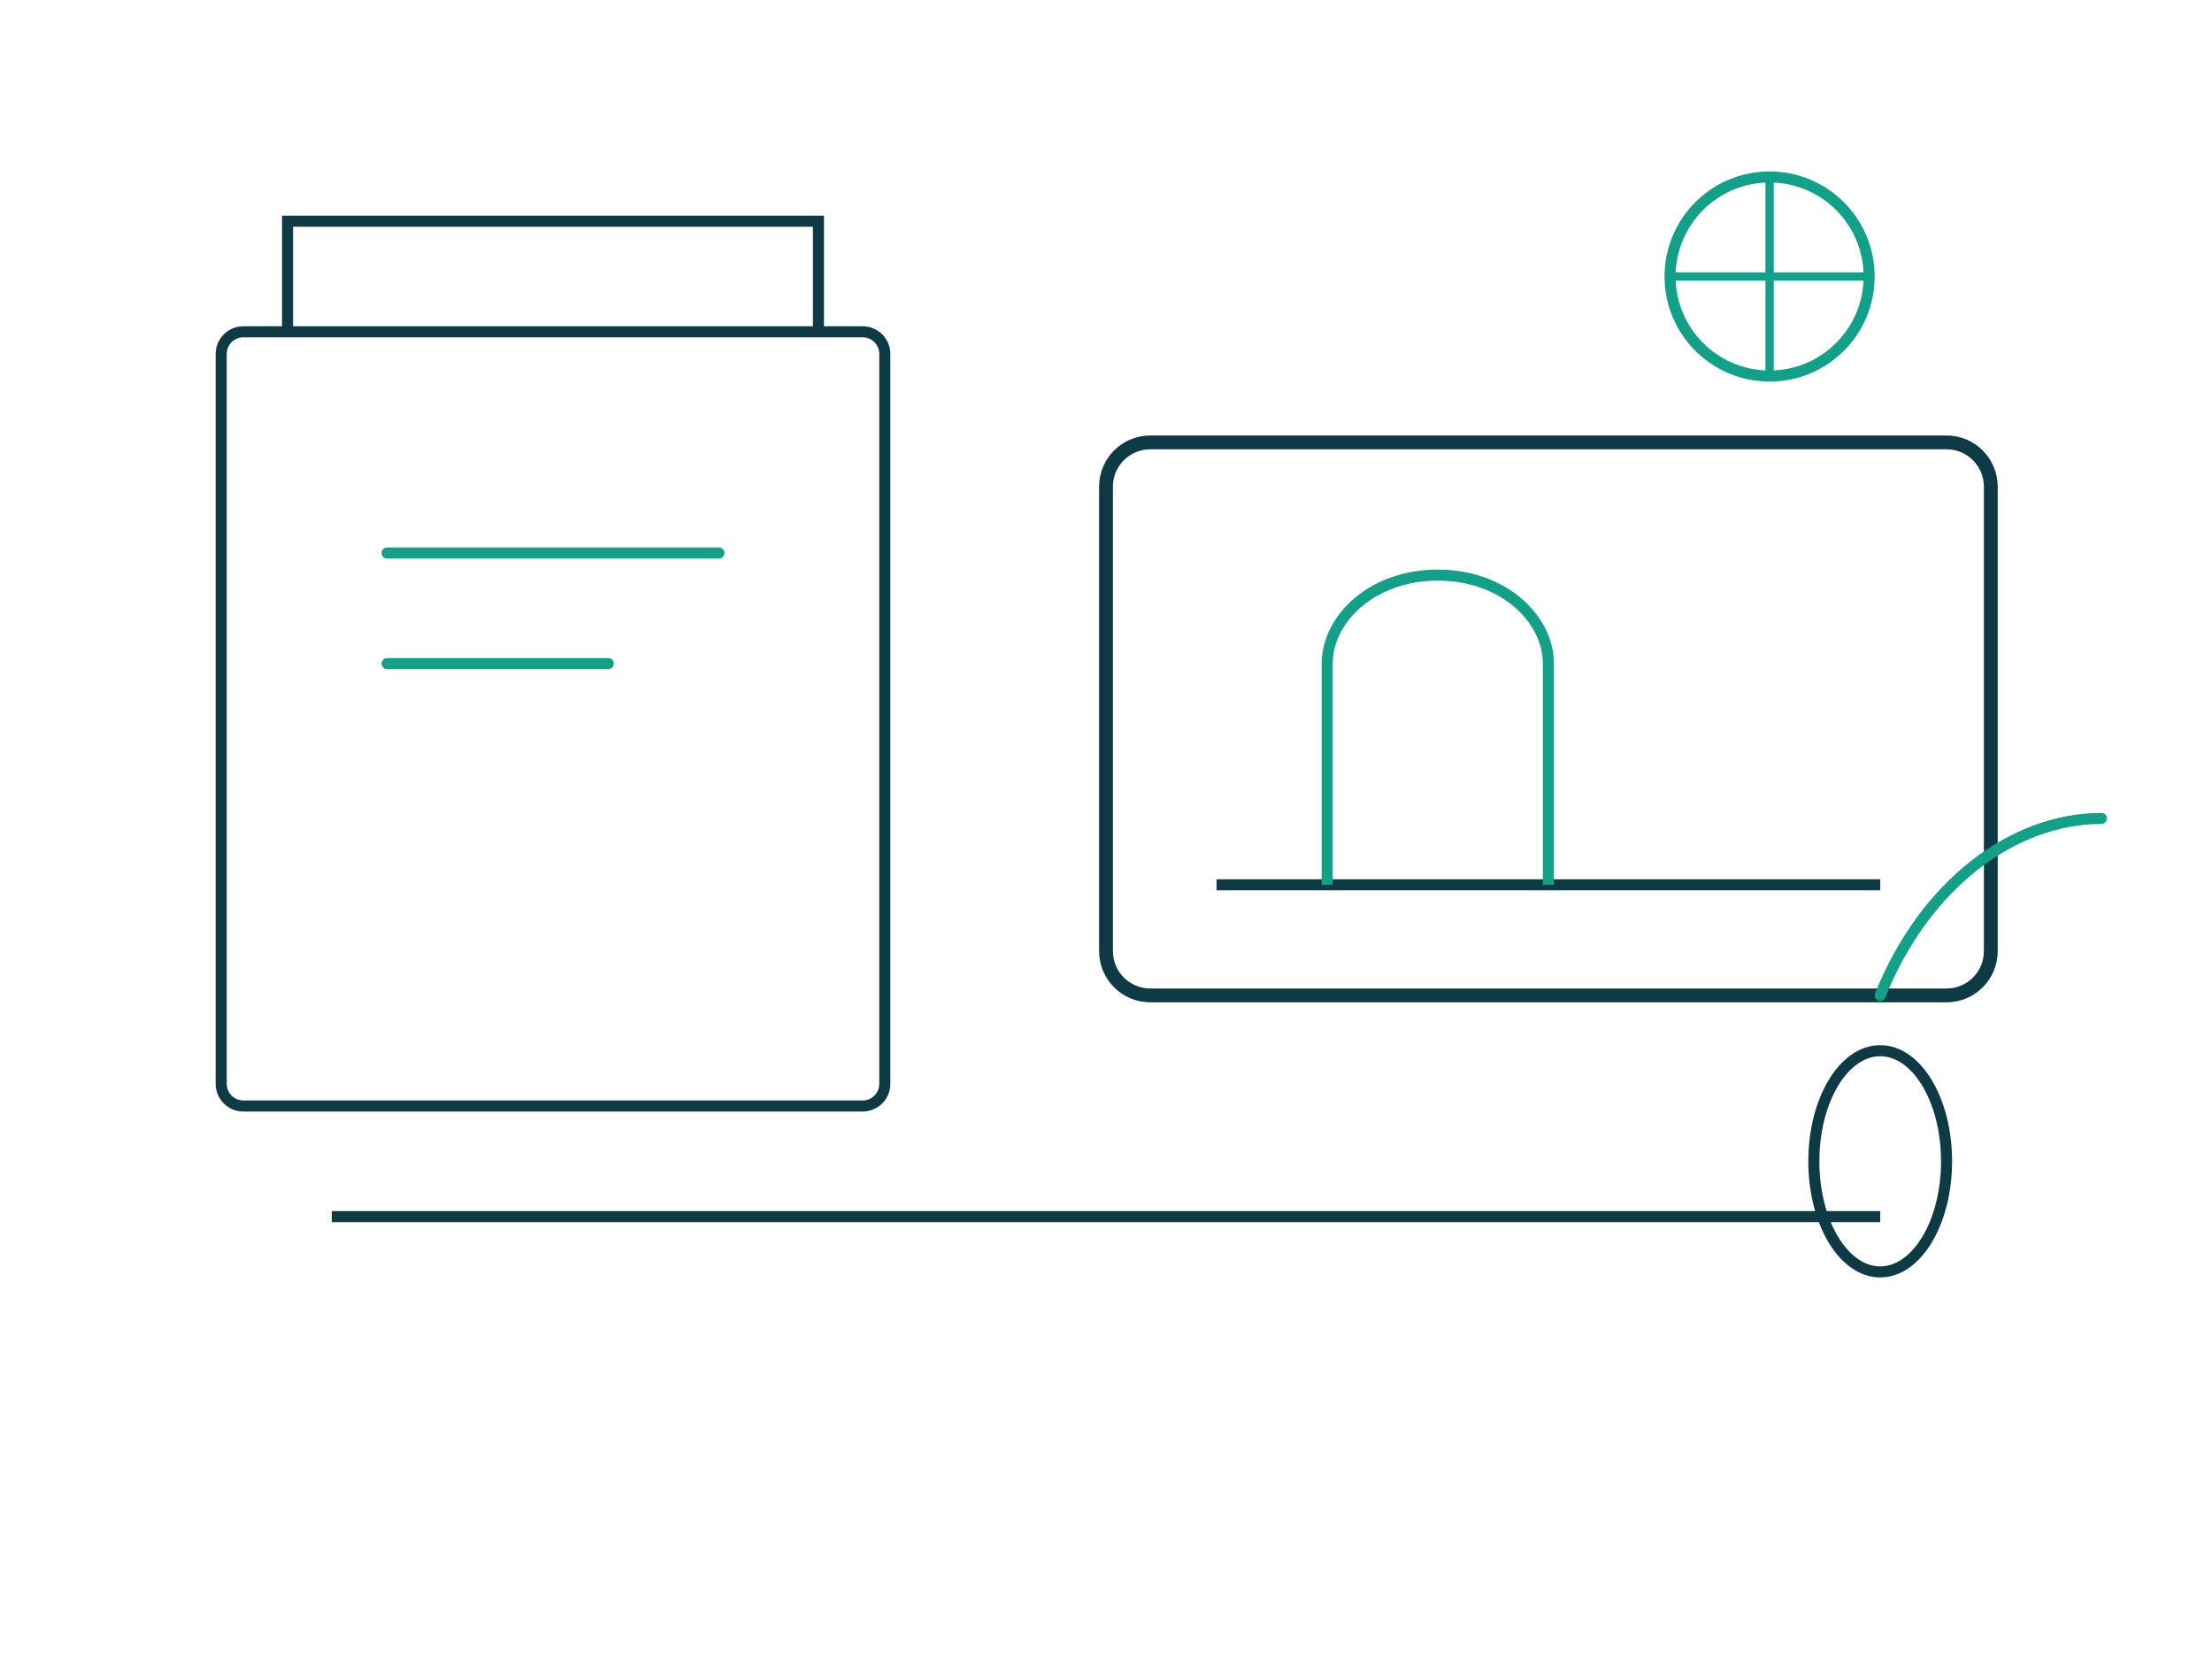
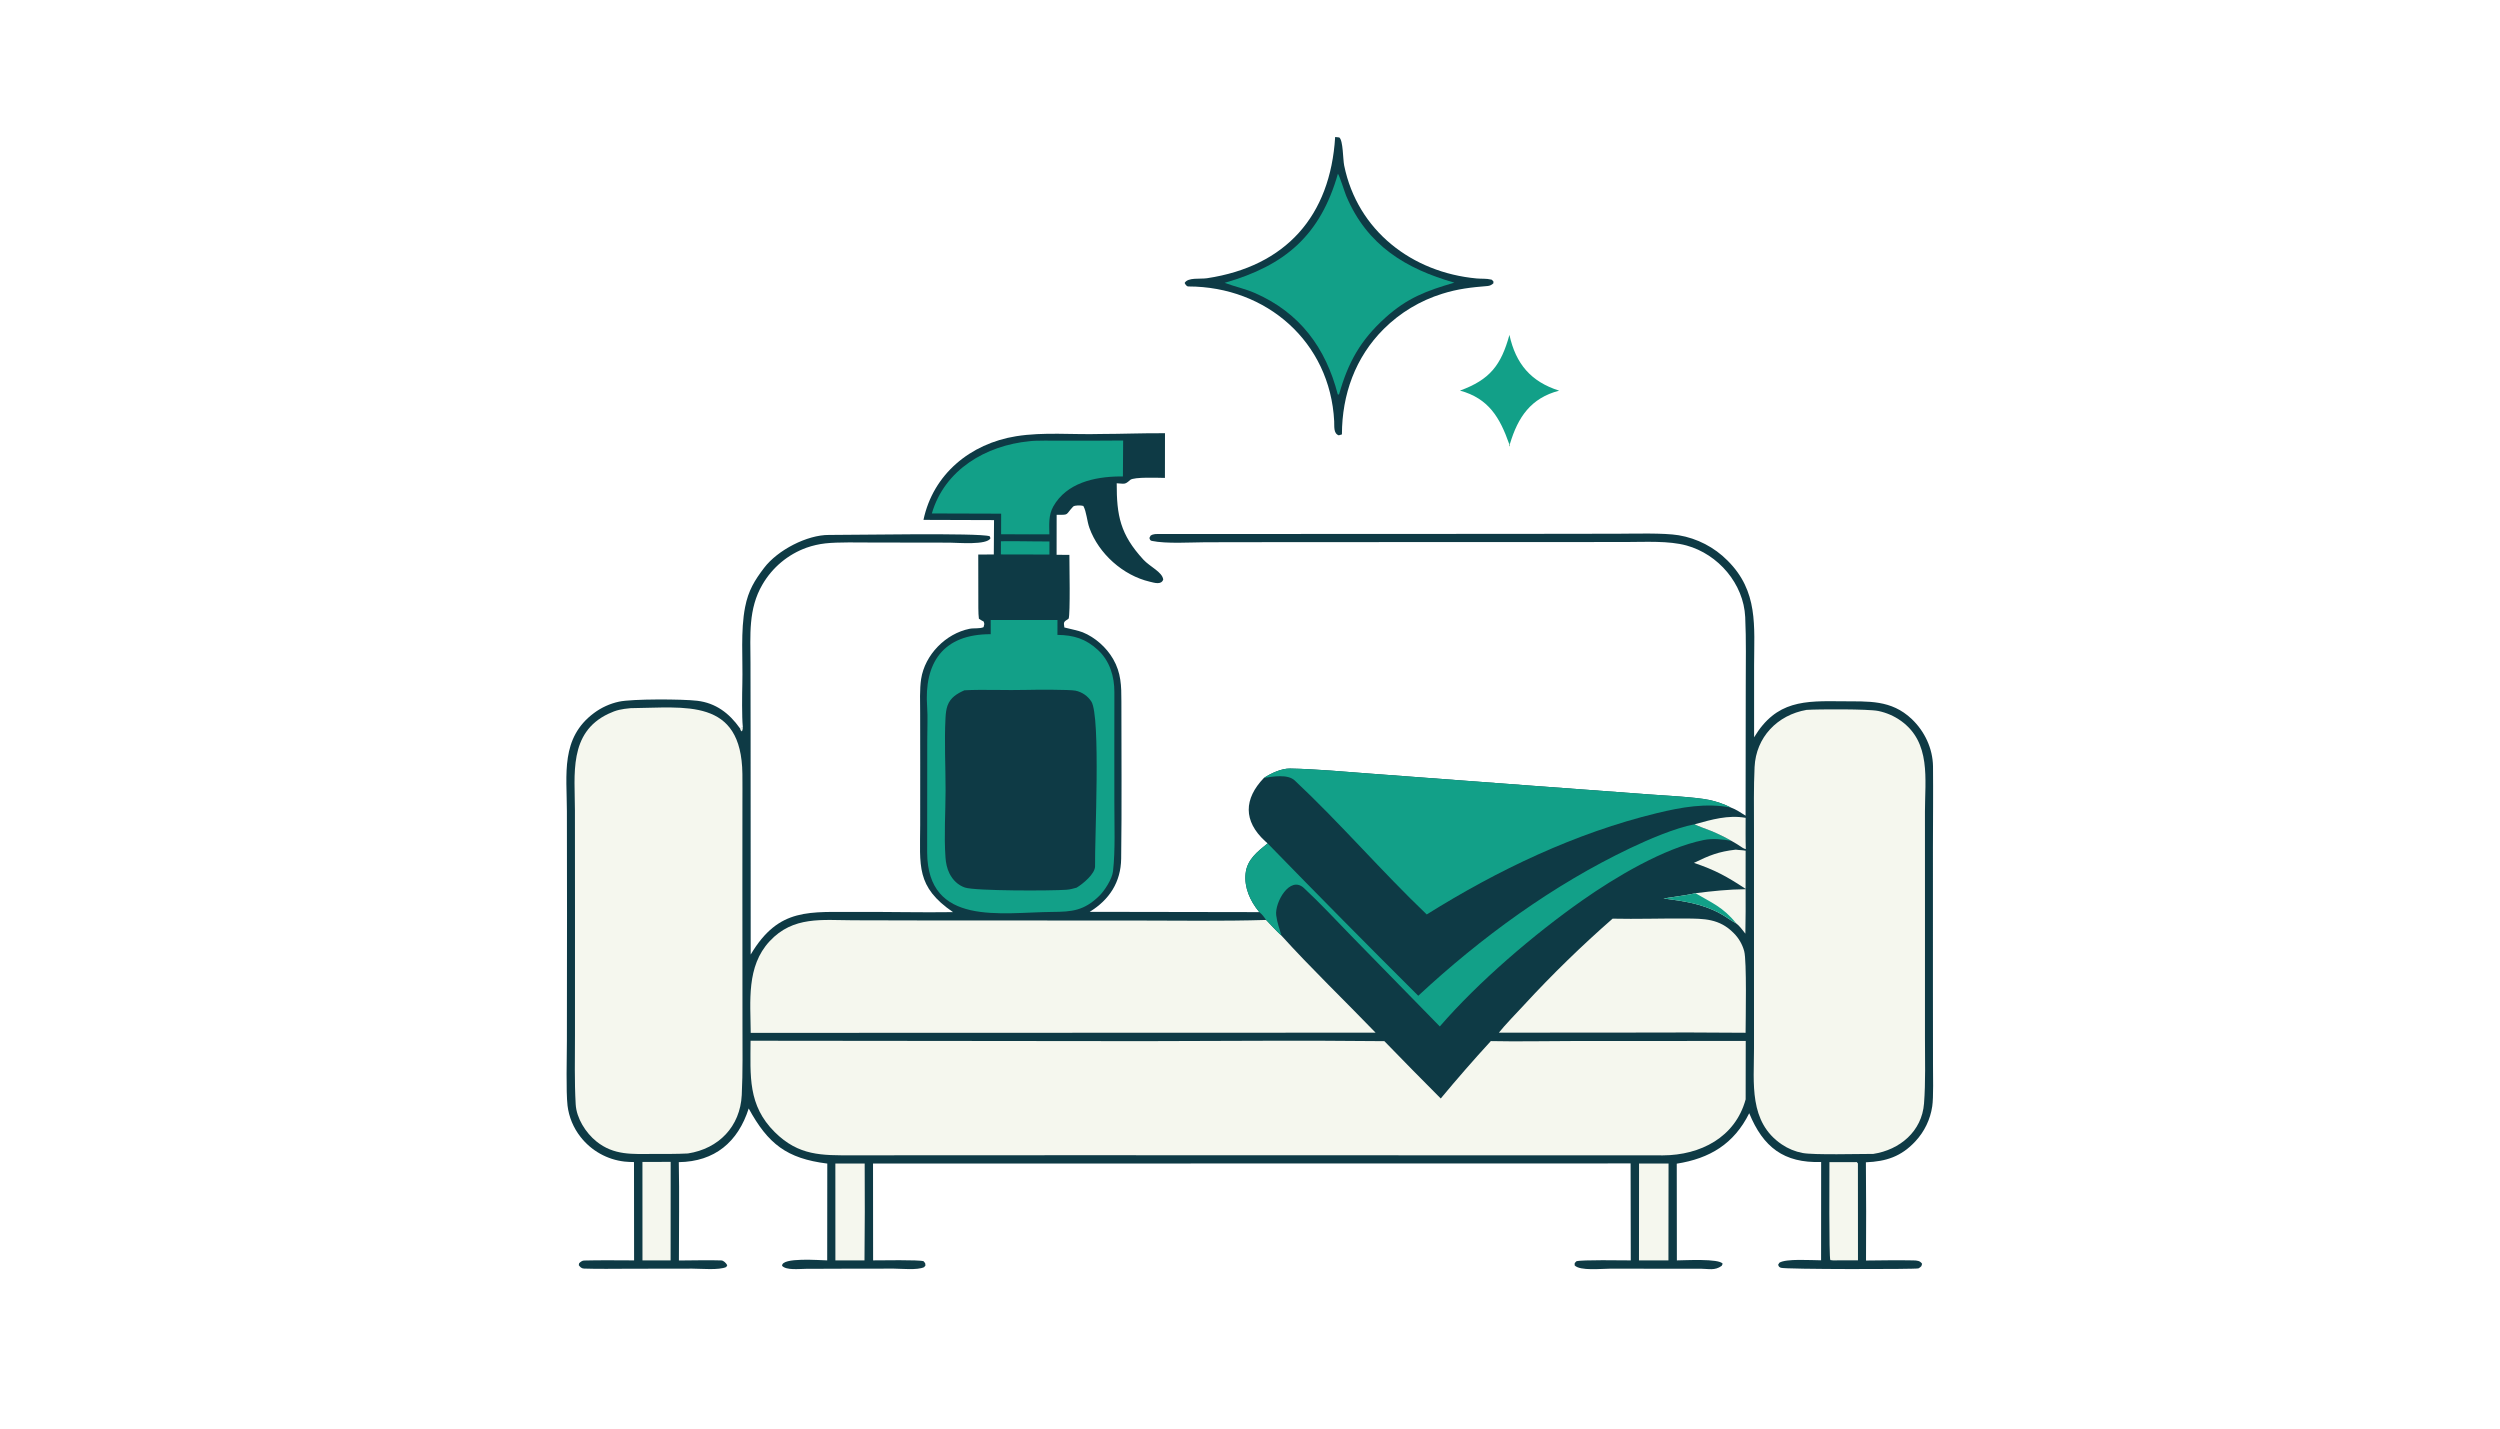
- <svg xmlns="http://www.w3.org/2000/svg" viewBox="0 0 400 300" fill="none">
-   <rect x="40" y="60" width="120" height="140" rx="4" stroke="#0E3A45" stroke-width="2" />
-   <path d="M52 60V40h96v20" stroke="#0E3A45" stroke-width="2" />
-   <path d="M70 100h60M70 120h40" stroke="#12A088" stroke-width="2" stroke-linecap="round" />
-   <rect x="200" y="80" width="160" height="100" rx="8" stroke="#0E3A45" stroke-width="2.5" />
-   <path d="M220 160h120" stroke="#0E3A45" stroke-width="2" />
-   <path d="M240 160v-40c0-8 8-16 20-16s20 8 20 16v40" stroke="#12A088" stroke-width="2" />
-   <circle cx="320" cy="50" r="18" stroke="#12A088" stroke-width="2" />
-   <path d="M320 32v36M302 50h36" stroke="#12A088" stroke-width="1.5" stroke-linecap="round" />
-   <path d="M60 220h280" stroke="#0E3A45" stroke-width="2" />
-   <path d="M340 180c8-20 24-32 40-32" stroke="#12A088" stroke-width="2" stroke-linecap="round" />
-   <ellipse cx="340" cy="210" rx="12" ry="20" stroke="#0E3A45" stroke-width="2" />
+ <svg xmlns="http://www.w3.org/2000/svg" version="1.1" style="display: block;" viewBox="0 0 2688 1536" width="2688" height="1536" preserveAspectRatio="none">
+   <path transform="translate(0,0)" fill="rgb(14,58,69)" d="M 992.921 558.975 C 1003.25 509.886 1043.28 476.959 1092.5 469.039 C 1122.16 464.266 1153.63 467.522 1183.62 466.62 C 1206.7 466.595 1229.92 465.592 1252.6 465.803 L 1252.53 513.848 C 1246.97 513.843 1218.96 512.503 1215.09 516.095 C 1209.18 521.575 1208.75 519.933 1200.69 519.619 C 1200.62 554.257 1204.37 574.52 1229.37 601.717 C 1236.46 609.432 1249.85 615.065 1250.7 623.169 C 1248.5 629.149 1241.27 626.624 1236.19 625.434 C 1207.48 618.7 1181.34 595.357 1171.35 567.63 C 1168.64 560.094 1168.27 550.317 1164.78 543.971 C 1162.29 543.188 1155.33 543.103 1153.79 544.742 C 1145.17 553.914 1149.94 553.652 1136.11 553.484 L 1136.05 596.527 L 1149.8 596.597 C 1149.84 605.753 1150.88 660.573 1148.99 665.161 C 1143.89 668.716 1143.34 668.223 1144.4 674.65 C 1149.77 676.111 1159.45 677.945 1164.1 679.839 C 1177.47 685.276 1189.61 696.084 1196.84 708.582 C 1205.46 723.491 1205.73 737.484 1205.72 754.19 C 1205.7 810.533 1206.25 866.963 1205.48 923.3 C 1205.14 948.4 1192.74 967.522 1171.61 980.401 L 1354.03 980.711 L 1353.44 980.002 C 1344.15 968.63 1337.69 954.326 1339.23 939.339 C 1340.8 924.086 1352 915.776 1362.94 906.786 C 1362.01 905.989 1361.09 905.173 1360.18 904.338 C 1336.71 882.757 1337.27 859.014 1358.98 836.396 C 1366.62 831.388 1377.88 826.165 1387.04 826.335 C 1415.4 826.859 1445.7 829.749 1474.04 831.836 L 1644.58 844.589 L 1772.01 854.043 C 1788.78 855.305 1823.1 856.965 1837.75 860.107 C 1845.91 861.827 1853.81 864.594 1861.26 868.339 C 1866.59 870.255 1871.99 873.948 1876.85 876.996 L 1877.03 737.79 C 1877.05 713.103 1877.58 688.026 1876.45 663.517 C 1874.8 627.698 1847.49 595.897 1813.34 586.515 C 1794.16 581.245 1768.8 582.76 1748.65 582.765 L 1685.05 582.816 L 1388.42 582.889 L 1296 583.033 C 1280.34 583.102 1254.25 584.869 1238.36 581.567 C 1236.57 581.196 1236.34 579.9 1235.84 578.404 L 1237.14 575.914 C 1240.18 573.846 1243.31 574.189 1247.12 574.187 C 1374.15 574.12 1501.27 574.115 1628.29 574.024 L 1739.6 573.868 C 1757.31 573.835 1788.71 572.83 1804.96 575.511 C 1824.86 578.865 1843.21 588.373 1857.42 602.699 C 1890.73 635.772 1886.06 673.069 1886 715.574 L 1886 792.754 C 1909.99 752.931 1940.27 753.546 1981.27 754.02 C 2008.71 754.337 2033.3 752.063 2055.48 773.088 C 2069.43 786.313 2078.1 804.804 2078.37 823.976 C 2078.64 852.701 2078.35 881.428 2078.29 910.15 L 2078.28 1064.27 L 2078.36 1144.73 C 2078.38 1155.4 2078.99 1180.14 2077.54 1189.56 C 2075.45 1203.59 2069.17 1216.66 2059.52 1227.05 C 2044.27 1243.56 2027.94 1248.83 2006.2 1249.7 C 2006.54 1284.91 2006.58 1320.11 2006.34 1355.32 C 2023.13 1355.15 2040.31 1354.83 2057.1 1355.18 C 2061.06 1355.26 2064.43 1355.41 2066.63 1358.86 L 2065.87 1361.34 C 2064.91 1362.28 2063.97 1363.22 2062.73 1363.76 C 2060.3 1364.82 1918.82 1364.87 1914.78 1363.11 C 1912.7 1362.21 1912.6 1361.86 1911.86 1359.87 L 1913.15 1357.71 C 1920.27 1353.09 1947.31 1355.04 1958.03 1355.08 L 1958.1 1249.38 C 1917.95 1250.68 1895.74 1233.42 1880.77 1196.93 C 1864.38 1229.96 1838.3 1245.6 1802.85 1251.19 L 1802.97 1355.18 C 1811.09 1355.13 1848.38 1352.97 1852.25 1358.77 L 1851.12 1361.06 C 1843.69 1366.42 1837.2 1364.18 1828.48 1364.11 L 1792.69 1364.13 L 1731.43 1364.07 C 1722.19 1364.06 1698.75 1366.69 1693.08 1360.55 C 1693.14 1357.3 1692.63 1358.75 1694.91 1356.14 C 1699.73 1354.38 1744.87 1355.14 1753.4 1355.17 L 1753.22 1250.92 L 938.673 1251.05 L 938.763 1355.16 C 946.516 1355.15 988.559 1354.38 993.045 1356.08 C 995.225 1358.85 994.643 1357.34 995.034 1360.7 L 993.555 1362.5 C 986.166 1365.85 969.686 1364.09 960.997 1364.02 L 911.928 1364.08 L 866.492 1364.25 C 859.316 1364.28 845.411 1366.01 840.925 1361.04 C 840.134 1351.54 881.988 1355.09 889.404 1355.18 L 889.495 1251.08 C 845.84 1245.63 825.786 1229.91 805.005 1191.83 C 793.486 1227.98 768.446 1248.98 729.839 1249.54 C 730.559 1283.95 729.95 1320.69 729.964 1355.28 C 743.548 1355.28 761.897 1354.7 775.542 1355.22 C 777.939 1355.31 780.608 1357.9 781.942 1360.38 L 780.845 1362.3 C 773.271 1365.9 753.345 1364.03 744.349 1364.03 L 676.63 1364.14 C 661.267 1364.15 643.399 1364.51 627.87 1363.97 C 625.124 1363.87 623.704 1362.17 622.299 1360.29 L 622.72 1358.2 C 624.072 1356.87 625.971 1355.38 627.887 1355.32 C 645.195 1354.85 664.643 1355.13 681.774 1355.17 L 681.674 1249.45 C 678.299 1249.39 674.938 1249.3 671.579 1248.94 C 652.865 1246.84 635.788 1237.28 624.211 1222.43 C 616.534 1212.67 611.685 1201 610.196 1188.68 C 608.473 1173.26 609.502 1136.07 609.52 1118.88 L 609.653 982.484 L 609.519 872.083 C 609.442 832.48 602.607 793.436 638.685 766.636 C 646.687 760.68 655.874 756.51 665.625 754.409 C 679.763 751.358 733.512 751.543 749.633 753.468 C 769.557 755.847 783.999 766.754 795.514 782.972 L 798.749 782.337 L 798.641 781.25 C 797.607 770.315 797.873 746.902 798.163 735.161 C 798.819 708.56 796.113 678.434 801.152 652.674 C 804.633 634.875 811.357 624.019 821.564 610.597 C 836.208 591.34 867.893 575.031 891.248 575.175 C 913.148 575.311 1053.2 572.669 1064.09 576.56 L 1065 578.666 C 1061.24 586.32 1029.98 583.528 1021.12 583.452 L 938.246 583.323 C 923.88 583.322 901.096 582.71 887.442 584.25 C 880.547 585.025 873.762 586.576 867.216 588.874 C 847.242 596.077 830.449 610.095 819.791 628.46 C 804.345 654.768 806.881 683.12 806.93 712.305 L 807.058 788.914 L 807.143 1026.35 C 837.581 975.041 870.649 980.854 923.126 980.531 C 956.686 980.325 991.173 981.225 1024.68 980.72 C 984.631 953.266 989.324 930.947 989.382 886.701 L 989.407 820.329 L 989.347 766.596 C 989.328 755.447 988.709 740.947 990.401 730.014 C 994.424 704.018 1016.8 681.246 1042.48 676.071 C 1047.08 675.143 1053.76 676.175 1057.54 674.299 C 1058.4 670.504 1058.69 671.596 1057.65 668.295 C 1055.57 667.202 1054.46 666.624 1052.5 665.235 C 1051.71 659.821 1051.93 648.089 1051.89 642.184 L 1051.82 596.261 L 1068.54 596.148 L 1068.78 559.22 L 992.921 558.975 z" />
+   <path transform="translate(0,0)" fill="rgb(245,247,238)" d="M 1361.36 989.124 C 1366.23 994.228 1372.61 1001.31 1377.74 1005.87 C 1408.37 1039.81 1446.7 1076.78 1479.04 1110.33 L 807.179 1110.54 C 806.929 1076.55 802.353 1039.11 827.499 1012.02 C 852.812 984.762 883.876 989.385 917.609 989.492 L 1002.21 989.686 L 1218.93 989.746 C 1265.66 989.794 1314.84 990.541 1361.36 989.124 z" />
+   <path transform="translate(0,0)" fill="rgb(18,160,136)" d="M 1358.98 836.396 C 1366.62 831.388 1377.88 826.165 1387.04 826.335 C 1415.4 826.859 1445.7 829.749 1474.04 831.836 L 1644.58 844.589 L 1772.01 854.043 C 1788.78 855.305 1823.1 856.965 1837.75 860.107 C 1845.91 861.827 1853.81 864.594 1861.26 868.339 C 1834.61 863.064 1807.58 867.948 1781.56 874.266 C 1693.69 895.6 1610.29 935.545 1534.02 983.226 C 1485.74 937.161 1440.91 884.893 1392.09 839.166 C 1384.51 832.064 1368.45 834.936 1358.98 836.396 z" />
+   <path transform="translate(0,0)" fill="rgb(18,160,136)" d="M 1524.91 1070.65 C 1592.37 1007.93 1669.64 951.541 1752.95 911.855 C 1772.19 902.692 1800.87 890.306 1821.98 886.272 C 1825.12 888.028 1835.83 891.819 1839.72 893.37 C 1847.24 896.452 1854.54 900.028 1861.59 904.075 C 1851.88 902.376 1841.61 901.211 1831.82 903.192 C 1788.99 911.864 1736.43 943.399 1701.25 968.104 C 1649.13 1004.71 1589.82 1055.45 1548.08 1103.64 L 1453.01 1006.4 C 1436.29 989.246 1419.3 970.873 1401.95 954.801 C 1386.91 940.875 1370.41 970.57 1372.18 984.145 C 1373.35 993.184 1375.62 997.713 1377.74 1005.87 C 1372.61 1001.31 1366.23 994.228 1361.36 989.124 C 1358.7 985.459 1357.59 983.677 1354.03 980.711 L 1353.44 980.002 C 1344.15 968.63 1337.69 954.326 1339.23 939.339 C 1340.8 924.086 1352 915.776 1362.94 906.786 C 1416.51 961.826 1470.5 1016.45 1524.91 1070.65 z" />
+   <path transform="translate(0,0)" fill="rgb(245,247,238)" d="M 1821.98 886.272 C 1840.45 881.226 1857.86 876.021 1876.9 879.325 C 1876.92 890.255 1876.71 902.105 1877.07 912.934 C 1875.31 912.493 1875.41 912.522 1873.76 911.623 C 1870.1 909.137 1865.46 906.148 1861.59 904.075 C 1854.54 900.028 1847.24 896.452 1839.72 893.37 C 1835.83 891.819 1825.12 888.028 1821.98 886.272 z" />
+   <path transform="translate(0,0)" fill="rgb(245,247,238)" d="M 795.514 782.972 L 798.749 782.337 C 798.6 783.06 798.372 785.949 797.509 786.344 C 796.432 785.932 795.861 783.929 795.514 782.972 z" />
+   <path transform="translate(0,0)" fill="rgb(245,247,238)" d="M 807.009 1119 L 1230.2 1119.44 C 1315.71 1119.27 1403.1 1118.51 1488.49 1119.46 C 1508.54 1140.16 1528.74 1160.7 1549.1 1181.09 C 1566.54 1160.08 1584.5 1139.5 1602.94 1119.38 C 1631.3 1120.03 1662.88 1119.3 1691.58 1119.3 L 1877.02 1119.22 L 1876.92 1182.04 C 1865.73 1223.02 1828.17 1242.03 1788.12 1242.25 L 1159.79 1242.09 L 972.804 1242.17 L 916.454 1242.21 C 883.554 1242.24 858.905 1242.9 833.064 1217.3 C 803.858 1188.37 806.884 1156.67 807.009 1119 z" />
+   <path transform="translate(0,0)" fill="rgb(245,247,238)" d="M 1942.45 763.266 C 1955.46 762.448 2008.74 762.235 2019.38 764.412 C 2028.18 766.187 2036.51 769.795 2043.82 775 C 2076.43 798.282 2069.7 837.732 2069.7 872.838 L 2069.73 982.93 L 2069.72 1115.45 C 2069.71 1138.91 2070.49 1163.22 2068.71 1186.51 C 2066.41 1216.51 2042.61 1236.3 2014.19 1240.68 C 1999.1 1240.67 1950.24 1241.97 1938.17 1239.71 C 1930.16 1238.2 1922.55 1235.06 1915.8 1230.48 C 1880.1 1206.34 1885.93 1164.46 1885.91 1127.22 L 1885.89 1019.35 L 1885.89 891.114 C 1885.89 869.023 1885.47 846.832 1886.52 824.776 C 1888.05 792.519 1911.12 768.741 1942.45 763.266 z" />
+   <path transform="translate(0,0)" fill="rgb(245,247,238)" d="M 677.989 761.426 C 736.947 760.919 797.262 749.848 798.231 832.239 C 798.353 842.63 798.26 853.37 798.251 863.786 L 798.205 952.269 L 798.308 1101.75 C 798.283 1126.92 798.778 1152.22 797.538 1177.34 C 795.863 1211.28 772.795 1235.05 739.672 1240.2 C 727.4 1240.84 715.108 1240.71 702.87 1240.73 C 680.026 1240.77 660.146 1242.52 641.222 1227.24 C 629.811 1218.04 619.843 1202.39 618.984 1187.37 C 617.585 1162.92 618.183 1137.5 618.211 1112.93 L 618.228 979.524 L 618.158 871.295 C 618.138 832.867 611.159 787.915 654.013 767.523 C 662.905 763.291 668.177 762.383 677.989 761.426 z" />
+   <path transform="translate(0,0)" fill="rgb(18,160,136)" d="M 1065.19 666.646 L 1136.99 666.644 L 1136.96 682.65 C 1154.33 682.782 1167.68 686.888 1180.69 699.05 C 1193.25 710.777 1198.24 727.321 1198.18 744.287 C 1198.01 783.934 1198.24 823.354 1198.16 863.07 C 1198.11 886.403 1199.32 913.965 1196.7 936.856 C 1195.75 945.13 1187.72 957.635 1181.7 963.468 C 1165.42 979.24 1152.59 980.324 1131.75 980.499 C 1076.19 980.953 997.362 996.415 996.878 916.56 L 996.98 795.538 C 996.947 784.745 997.652 770.73 996.88 760.241 C 993.404 713.015 1013.6 681.773 1065.22 681.879 L 1065.19 666.646 z" />
+   <path transform="translate(0,0)" fill="rgb(14,58,69)" d="M 1036.95 742.217 C 1057.13 741.099 1082.94 742.395 1103.68 741.782 C 1112.86 741.511 1150.65 741.326 1156.46 742.617 C 1163.45 744.1 1169.55 748.308 1173.42 754.308 C 1183.64 770.473 1176.93 903.607 1177.41 931.297 C 1177.55 939.474 1164.44 950.265 1157.57 954.408 C 1153.96 955.457 1150.45 956.386 1146.69 956.668 C 1130.62 957.872 1048.81 958.042 1037.58 954.317 C 1030.02 951.806 1024.3 946.063 1020.82 939.028 C 1018.18 933.679 1017.02 927.88 1016.59 921.961 C 1014.91 898.339 1016.64 873.661 1016.68 849.932 C 1016.72 823.952 1015.24 797.557 1016.62 771.641 C 1016.85 767.381 1017.32 762.614 1018.8 758.584 C 1021.94 749.979 1029.05 745.728 1036.95 742.217 z" />
+   <path transform="translate(0,0)" fill="rgb(245,247,238)" d="M 1733.87 987.744 C 1759.5 988.341 1786.32 987.393 1812.09 987.594 C 1832.19 987.75 1848.67 987.569 1864.15 1003.33 C 1869.54 1008.71 1873.41 1015.42 1875.38 1022.77 C 1878.2 1033.39 1876.92 1095.77 1876.86 1110.44 C 1836.74 1110.09 1796.62 1110.02 1756.5 1110.22 L 1611.58 1110.33 C 1616.85 1103.44 1632.36 1087.32 1638.88 1080.29 C 1668.86 1047.76 1700.57 1016.87 1733.87 987.744 z" />
+   <path transform="translate(0,0)" fill="rgb(18,160,136)" d="M 1106.75 474.417 C 1112.75 473.455 1133.86 473.829 1140.81 473.83 C 1163.08 473.881 1185.35 473.815 1207.61 473.631 L 1207.35 512.287 C 1206.05 512.264 1204.75 512.262 1203.44 512.28 C 1176.79 512.62 1146.72 519.216 1132.48 544.586 C 1127.21 553.977 1128.12 564.147 1128.29 574.518 L 1107.25 574.551 L 1076.39 574.412 L 1076.44 552.291 L 1001.92 552.063 C 1015.69 504.898 1060.05 478.96 1106.75 474.417 z" />
+   <path transform="translate(0,0)" fill="rgb(245,247,238)" d="M 1762.31 1251.02 L 1794.02 1251.02 L 1793.9 1355.18 L 1762.23 1355.17 L 1762.31 1251.02 z" />
+   <path transform="translate(0,0)" fill="rgb(245,247,238)" d="M 898.18 1251.01 L 929.707 1251.03 C 929.936 1285.73 929.866 1320.44 929.496 1355.15 L 898.213 1355.16 L 898.18 1251.01 z" />
+   <path transform="translate(0,0)" fill="rgb(245,247,238)" d="M 1994.07 1249.5 L 1996.4 1249.48 C 1996.81 1249.97 1997.22 1250.46 1997.63 1250.94 C 1997.58 1274.5 1997.68 1336.28 1997.7 1355.08 L 1970.75 1355.16 L 1967.98 1354.83 C 1966.44 1352.43 1967 1259.47 1967 1249.55 L 1994.07 1249.5 z" />
+   <path transform="translate(0,0)" fill="rgb(245,247,238)" d="M 690.749 1249.33 L 721.103 1249.25 L 721.031 1355.19 L 690.788 1355.17 L 690.749 1249.33 z" />
+   <path transform="translate(0,0)" fill="rgb(245,247,238)" d="M 1822.96 960.376 C 1840.67 958.138 1859.02 956.195 1876.88 956.081 C 1877 972.012 1876.92 987.944 1876.62 1003.87 C 1873.82 1000.38 1870.35 995.424 1866.8 992.853 C 1861.07 989.782 1855.67 985.612 1849.8 982.373 C 1830.4 971.678 1810.24 968.787 1788.55 966.028 L 1801.01 964.201 C 1807.91 963.161 1816.19 961.991 1822.96 960.376 z" />
+   <path transform="translate(0,0)" fill="rgb(18,160,136)" d="M 1788.55 966.028 L 1801.01 964.201 C 1807.91 963.161 1816.19 961.991 1822.96 960.376 C 1840.01 970.508 1852.64 975.12 1866.8 992.853 C 1861.07 989.782 1855.67 985.612 1849.8 982.373 C 1830.4 971.678 1810.24 968.787 1788.55 966.028 z" />
+   <path transform="translate(0,0)" fill="rgb(245,247,238)" d="M 1866.27 913.524 C 1870.01 914.116 1872.82 913.925 1876.9 914.676 L 1876.86 955.708 C 1856.76 942.399 1844 935.403 1821.3 927.762 C 1837.92 919.692 1847.61 915.703 1866.27 913.524 z" />
+   <path transform="translate(0,0)" fill="rgb(18,160,136)" d="M 1076.2 581.954 C 1093.1 581.645 1111.21 582.287 1128.36 582.165 L 1128.33 596.237 L 1076.14 596.121 L 1076.2 581.954 z" />
+   <path transform="translate(0,0)" fill="rgb(14,58,69)" d="M 1435.56 147.298 L 1440 147.787 C 1444.22 151.067 1443.84 171.028 1445.27 178.011 C 1459.62 248.086 1518.25 292.955 1587.61 299.39 C 1593.55 299.941 1597.73 299.247 1603.85 300.697 C 1606.14 303.023 1605.69 301.708 1605.69 304.596 C 1603.97 306.255 1601.94 307.316 1599.54 307.511 C 1582.08 308.928 1567.55 310.542 1550.72 315.847 C 1527.01 323.2 1505.43 336.181 1487.82 353.682 C 1457.15 384.248 1442.93 424.296 1442.84 467.073 L 1439.43 468.078 C 1433.57 466.014 1434.8 458.346 1434.52 452.921 C 1430.2 367.748 1361.85 308.113 1277.76 308.002 C 1275.71 308 1274.45 305.689 1273.73 304.234 C 1277.31 297.987 1290.31 300.28 1297.8 299.15 C 1382.54 286.368 1430.41 232.271 1435.56 147.298 z" />
+   <path transform="translate(0,0)" fill="rgb(18,160,136)" d="M 1438.53 186.777 C 1440.35 189.104 1445.85 206.844 1447.48 210.719 C 1470 264.128 1511.77 289.017 1563.7 303.918 C 1533.63 312.621 1512.87 320.444 1489.26 341.834 C 1462.63 365.948 1449.46 389.774 1439.85 423.756 L 1439.47 424.238 L 1438.37 424.073 C 1425.48 373.965 1397.46 336.014 1349 314.96 C 1338.56 310.427 1328.06 308.297 1317.62 304.407 L 1316.78 304.087 C 1381.66 285.539 1419.59 253.206 1438.53 186.777 z" />
+   <path transform="translate(0,0)" fill="rgb(18,160,136)" d="M 1569.77 419.962 C 1601.88 408.28 1614.01 392.649 1622.94 360.062 C 1629.75 391.227 1646.03 410.409 1676.4 420.032 C 1645.94 427.986 1632.15 448.433 1623.5 477.233 L 1622.67 477.349 C 1612.7 449.115 1600.7 428.404 1569.77 419.962 z" />
+   <path transform="translate(0,0)" fill="rgb(115,192,156)" d="M 1622.67 477.349 L 1623.5 477.233 C 1623.49 477.973 1623.78 479.43 1622.96 479.975 L 1622.78 479.911 C 1622.36 479.163 1622.6 478.3 1622.67 477.349 z" />
</svg>
